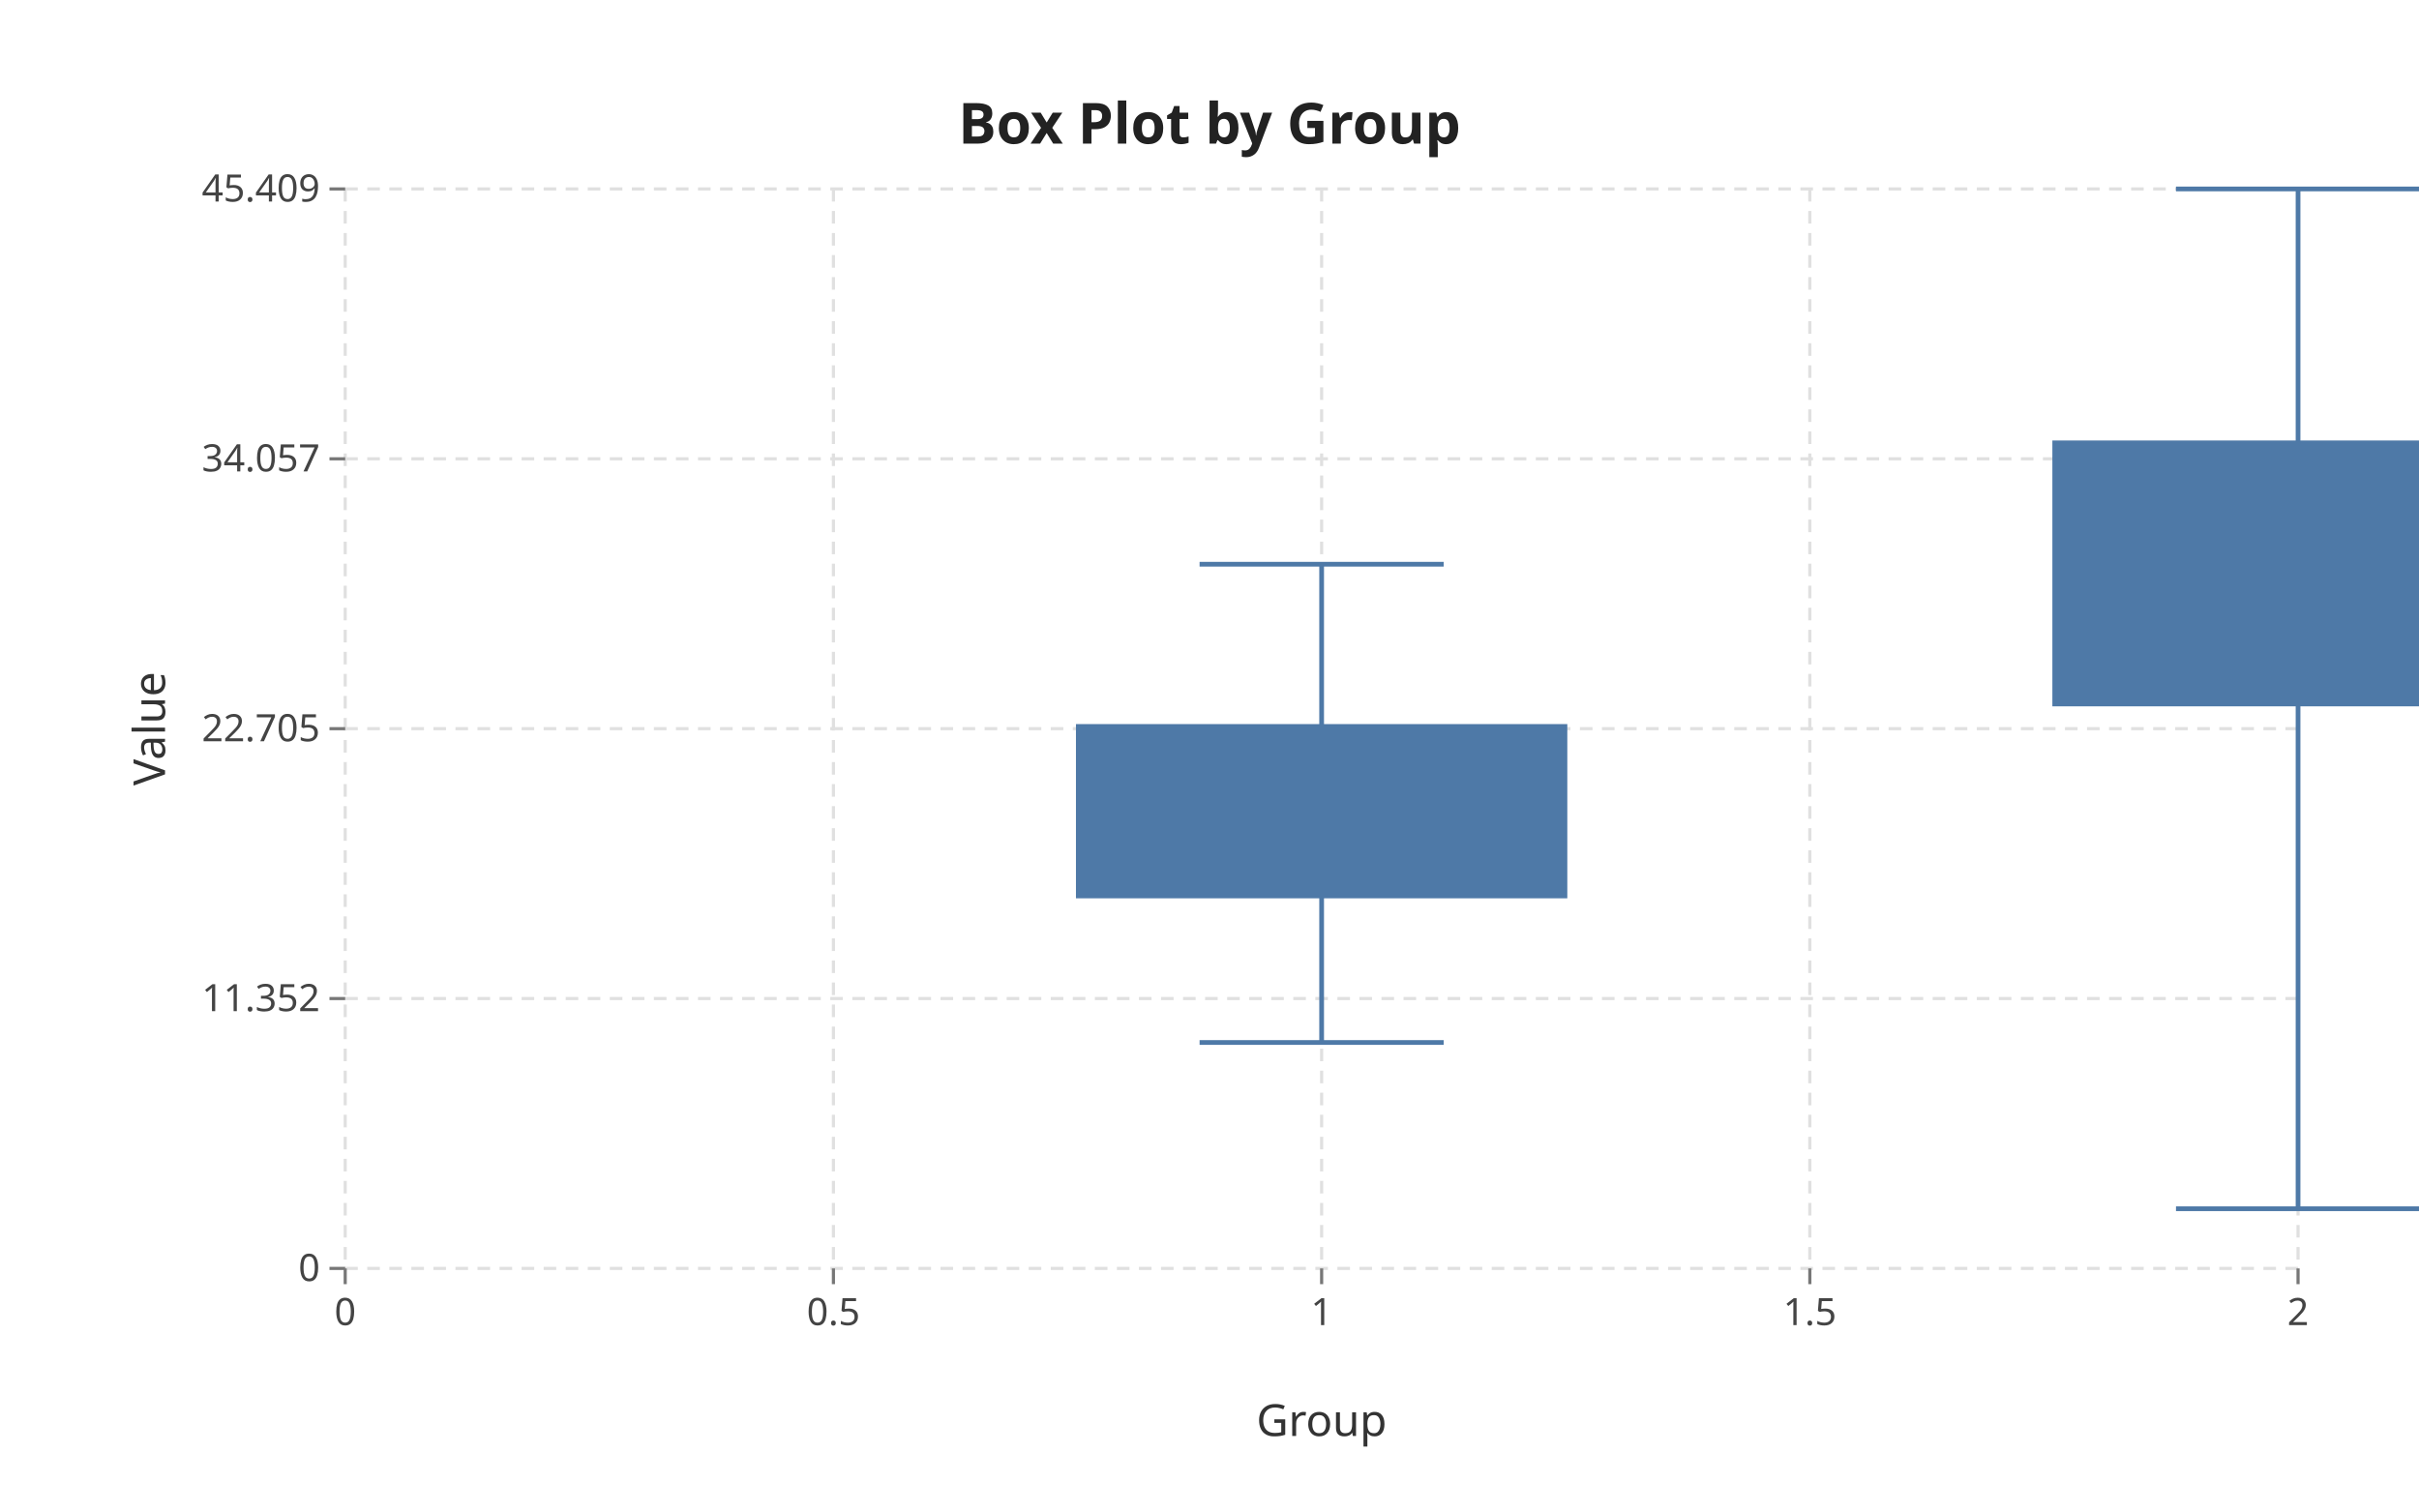
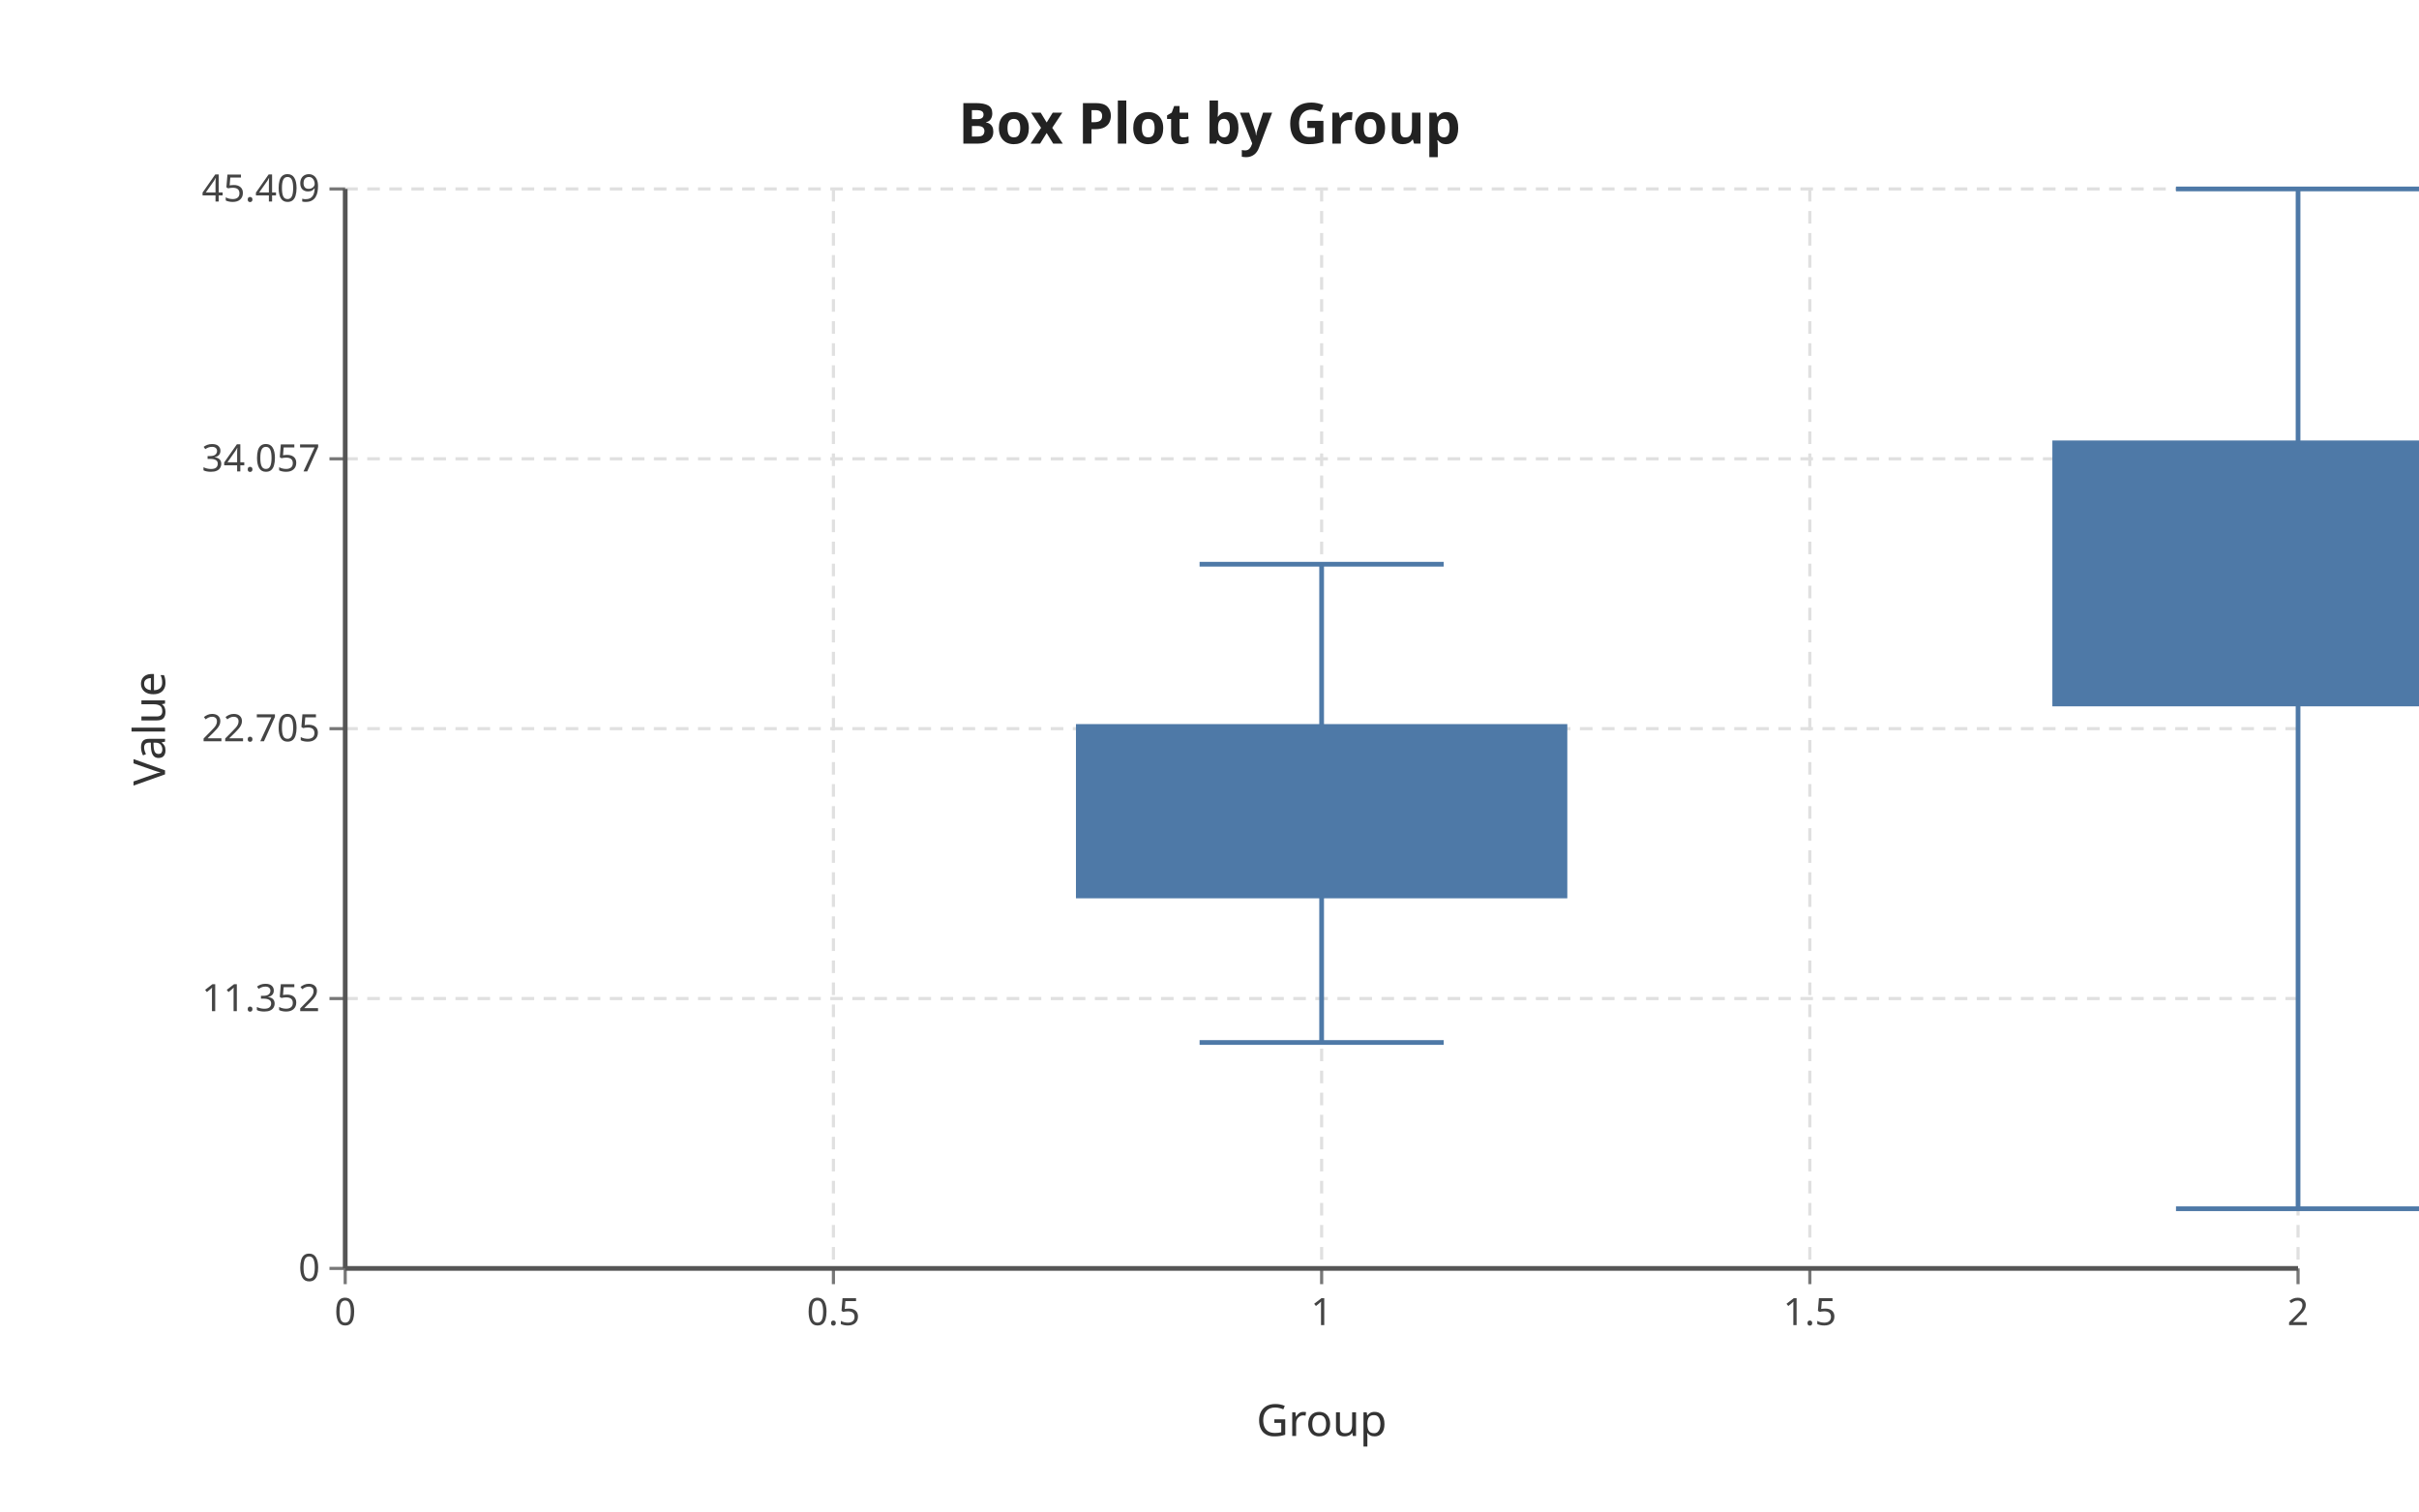
<svg xmlns="http://www.w3.org/2000/svg" width="768.0" height="480.0" style="font-family: sans-serif;">
  <text x="384.0" y="45.6" text-anchor="middle" font-size="18" font-weight="bold" fill="#222">Box Plot by Group</text>
-   <g class="grid" stroke-dasharray="4 3">
-     <line x1="109.6" y1="60.0" x2="109.6" y2="402.8" stroke="#e0e0e0" stroke-width="1" />
-     <line x1="264.6" y1="60.0" x2="264.6" y2="402.8" stroke="#e0e0e0" stroke-width="1" />
-     <line x1="419.6" y1="60.0" x2="419.6" y2="402.8" stroke="#e0e0e0" stroke-width="1" />
-     <line x1="574.6" y1="60.0" x2="574.6" y2="402.8" stroke="#e0e0e0" stroke-width="1" />
-     <line x1="729.6" y1="60.0" x2="729.6" y2="402.8" stroke="#e0e0e0" stroke-width="1" />
-     <line x1="109.6" y1="402.8" x2="729.6" y2="402.8" stroke="#e0e0e0" stroke-width="1" />
-     <line x1="109.6" y1="317.1" x2="729.6" y2="317.1" stroke="#e0e0e0" stroke-width="1" />
-     <line x1="109.6" y1="231.4" x2="729.6" y2="231.4" stroke="#e0e0e0" stroke-width="1" />
-     <line x1="109.6" y1="145.7" x2="729.6" y2="145.7" stroke="#e0e0e0" stroke-width="1" />
-     <line x1="109.6" y1="60.0" x2="729.6" y2="60.0" stroke="#e0e0e0" stroke-width="1" />
+   <g class="grid">
+     <line x1="109.6" y1="60.0" x2="109.6" y2="402.8" stroke="#e0e0e0" stroke-width="1" stroke-dasharray="4 3" />
+     <line x1="264.6" y1="60.0" x2="264.6" y2="402.8" stroke="#e0e0e0" stroke-width="1" stroke-dasharray="4 3" />
+     <line x1="419.6" y1="60.0" x2="419.6" y2="402.8" stroke="#e0e0e0" stroke-width="1" stroke-dasharray="4 3" />
+     <line x1="574.6" y1="60.0" x2="574.6" y2="402.8" stroke="#e0e0e0" stroke-width="1" stroke-dasharray="4 3" />
+     <line x1="729.6" y1="60.0" x2="729.6" y2="402.8" stroke="#e0e0e0" stroke-width="1" stroke-dasharray="4 3" />
+     <line x1="109.6" y1="402.8" x2="729.6" y2="402.8" stroke="#e0e0e0" stroke-width="1" stroke-dasharray="4 3" />
+     <line x1="109.6" y1="317.1" x2="729.6" y2="317.1" stroke="#e0e0e0" stroke-width="1" stroke-dasharray="4 3" />
+     <line x1="109.6" y1="231.4" x2="729.6" y2="231.4" stroke="#e0e0e0" stroke-width="1" stroke-dasharray="4 3" />
+     <line x1="109.6" y1="145.7" x2="729.6" y2="145.7" stroke="#e0e0e0" stroke-width="1" stroke-dasharray="4 3" />
+     <line x1="109.6" y1="60.0" x2="729.6" y2="60.0" stroke="#e0e0e0" stroke-width="1" stroke-dasharray="4 3" />
  </g>
  <g class="axes">
    <line x1="109.6" y1="402.8" x2="109.6" y2="407.8" stroke="#777" stroke-width="1" />
    <text x="109.6" y="420.8" text-anchor="middle" font-size="12" fill="#444">0</text>
    <line x1="264.6" y1="402.8" x2="264.6" y2="407.8" stroke="#777" stroke-width="1" />
    <text x="264.6" y="420.8" text-anchor="middle" font-size="12" fill="#444">0.5</text>
    <line x1="419.6" y1="402.8" x2="419.6" y2="407.8" stroke="#777" stroke-width="1" />
    <text x="419.6" y="420.8" text-anchor="middle" font-size="12" fill="#444">1</text>
    <line x1="574.6" y1="402.8" x2="574.6" y2="407.8" stroke="#777" stroke-width="1" />
    <text x="574.6" y="420.8" text-anchor="middle" font-size="12" fill="#444">1.5</text>
    <line x1="729.6" y1="402.8" x2="729.6" y2="407.8" stroke="#777" stroke-width="1" />
    <text x="729.6" y="420.8" text-anchor="middle" font-size="12" fill="#444">2</text>
    <text x="419.6" y="456.0" text-anchor="middle" font-size="14" fill="#333">Group</text>
    <line x1="109.6" y1="402.8" x2="104.6" y2="402.8" stroke="#777" stroke-width="1" />
    <text x="101.6" y="406.8" text-anchor="end" font-size="12" fill="#444">0</text>
    <line x1="109.6" y1="317.1" x2="104.6" y2="317.1" stroke="#777" stroke-width="1" />
    <text x="101.6" y="321.1" text-anchor="end" font-size="12" fill="#444">11.352</text>
    <line x1="109.6" y1="231.4" x2="104.6" y2="231.4" stroke="#777" stroke-width="1" />
    <text x="101.6" y="235.4" text-anchor="end" font-size="12" fill="#444">22.705</text>
    <line x1="109.6" y1="145.7" x2="104.6" y2="145.7" stroke="#777" stroke-width="1" />
    <text x="101.6" y="149.7" text-anchor="end" font-size="12" fill="#444">34.057</text>
    <line x1="109.6" y1="60.0" x2="104.6" y2="60.0" stroke="#777" stroke-width="1" />
    <text x="101.6" y="64.0" text-anchor="end" font-size="12" fill="#444">45.409</text>
    <text x="52.4" y="231.4" transform="rotate(-90,52.4,231.4)" text-anchor="middle" font-size="14" fill="#333">Value</text>
  </g>
+   <g class="axis-spines">
+     <line x1="109.6" y1="402.8" x2="729.6" y2="402.8" stroke="#555555" stroke-width="1.5" />
+     <line x1="109.6" y1="60.0" x2="109.6" y2="402.8" stroke="#555555" stroke-width="1.5" />
+   </g>
  <g class="series-0">
    <line x1="419.6" y1="284.767" x2="419.6" y2="331.055" stroke="#4e79a7" stroke-width="1.5" />
    <line x1="419.6" y1="230.444" x2="419.6" y2="179.174" stroke="#4e79a7" stroke-width="1.5" />
    <line x1="380.85" y1="331.055" x2="458.35" y2="331.055" stroke="#4e79a7" stroke-width="1.5" />
    <line x1="380.85" y1="179.174" x2="458.35" y2="179.174" stroke="#4e79a7" stroke-width="1.5" />
    <line x1="342.1" y1="269.23" x2="497.1" y2="269.23" stroke="#4e79a7" stroke-width="1.5" />
    <line x1="729.6" y1="223.805" x2="729.6" y2="383.849" stroke="#4e79a7" stroke-width="1.5" />
    <line x1="729.6" y1="140.383" x2="729.6" y2="60.0" stroke="#4e79a7" stroke-width="1.5" />
    <line x1="690.85" y1="383.849" x2="768.35" y2="383.849" stroke="#4e79a7" stroke-width="1.5" />
    <line x1="690.85" y1="60.0" x2="768.35" y2="60.0" stroke="#4e79a7" stroke-width="1.5" />
    <line x1="652.1" y1="183.15" x2="807.1" y2="183.15" stroke="#4e79a7" stroke-width="1.5" />
    <rect x="342.1" y="230.444" width="155" height="54.323" fill="#4e79a7" opacity="1.0" stroke="#4e79a7" />
    <rect x="652.1" y="140.383" width="155" height="83.423" fill="#4e79a7" opacity="1.0" stroke="#4e79a7" />
  </g>
</svg>
